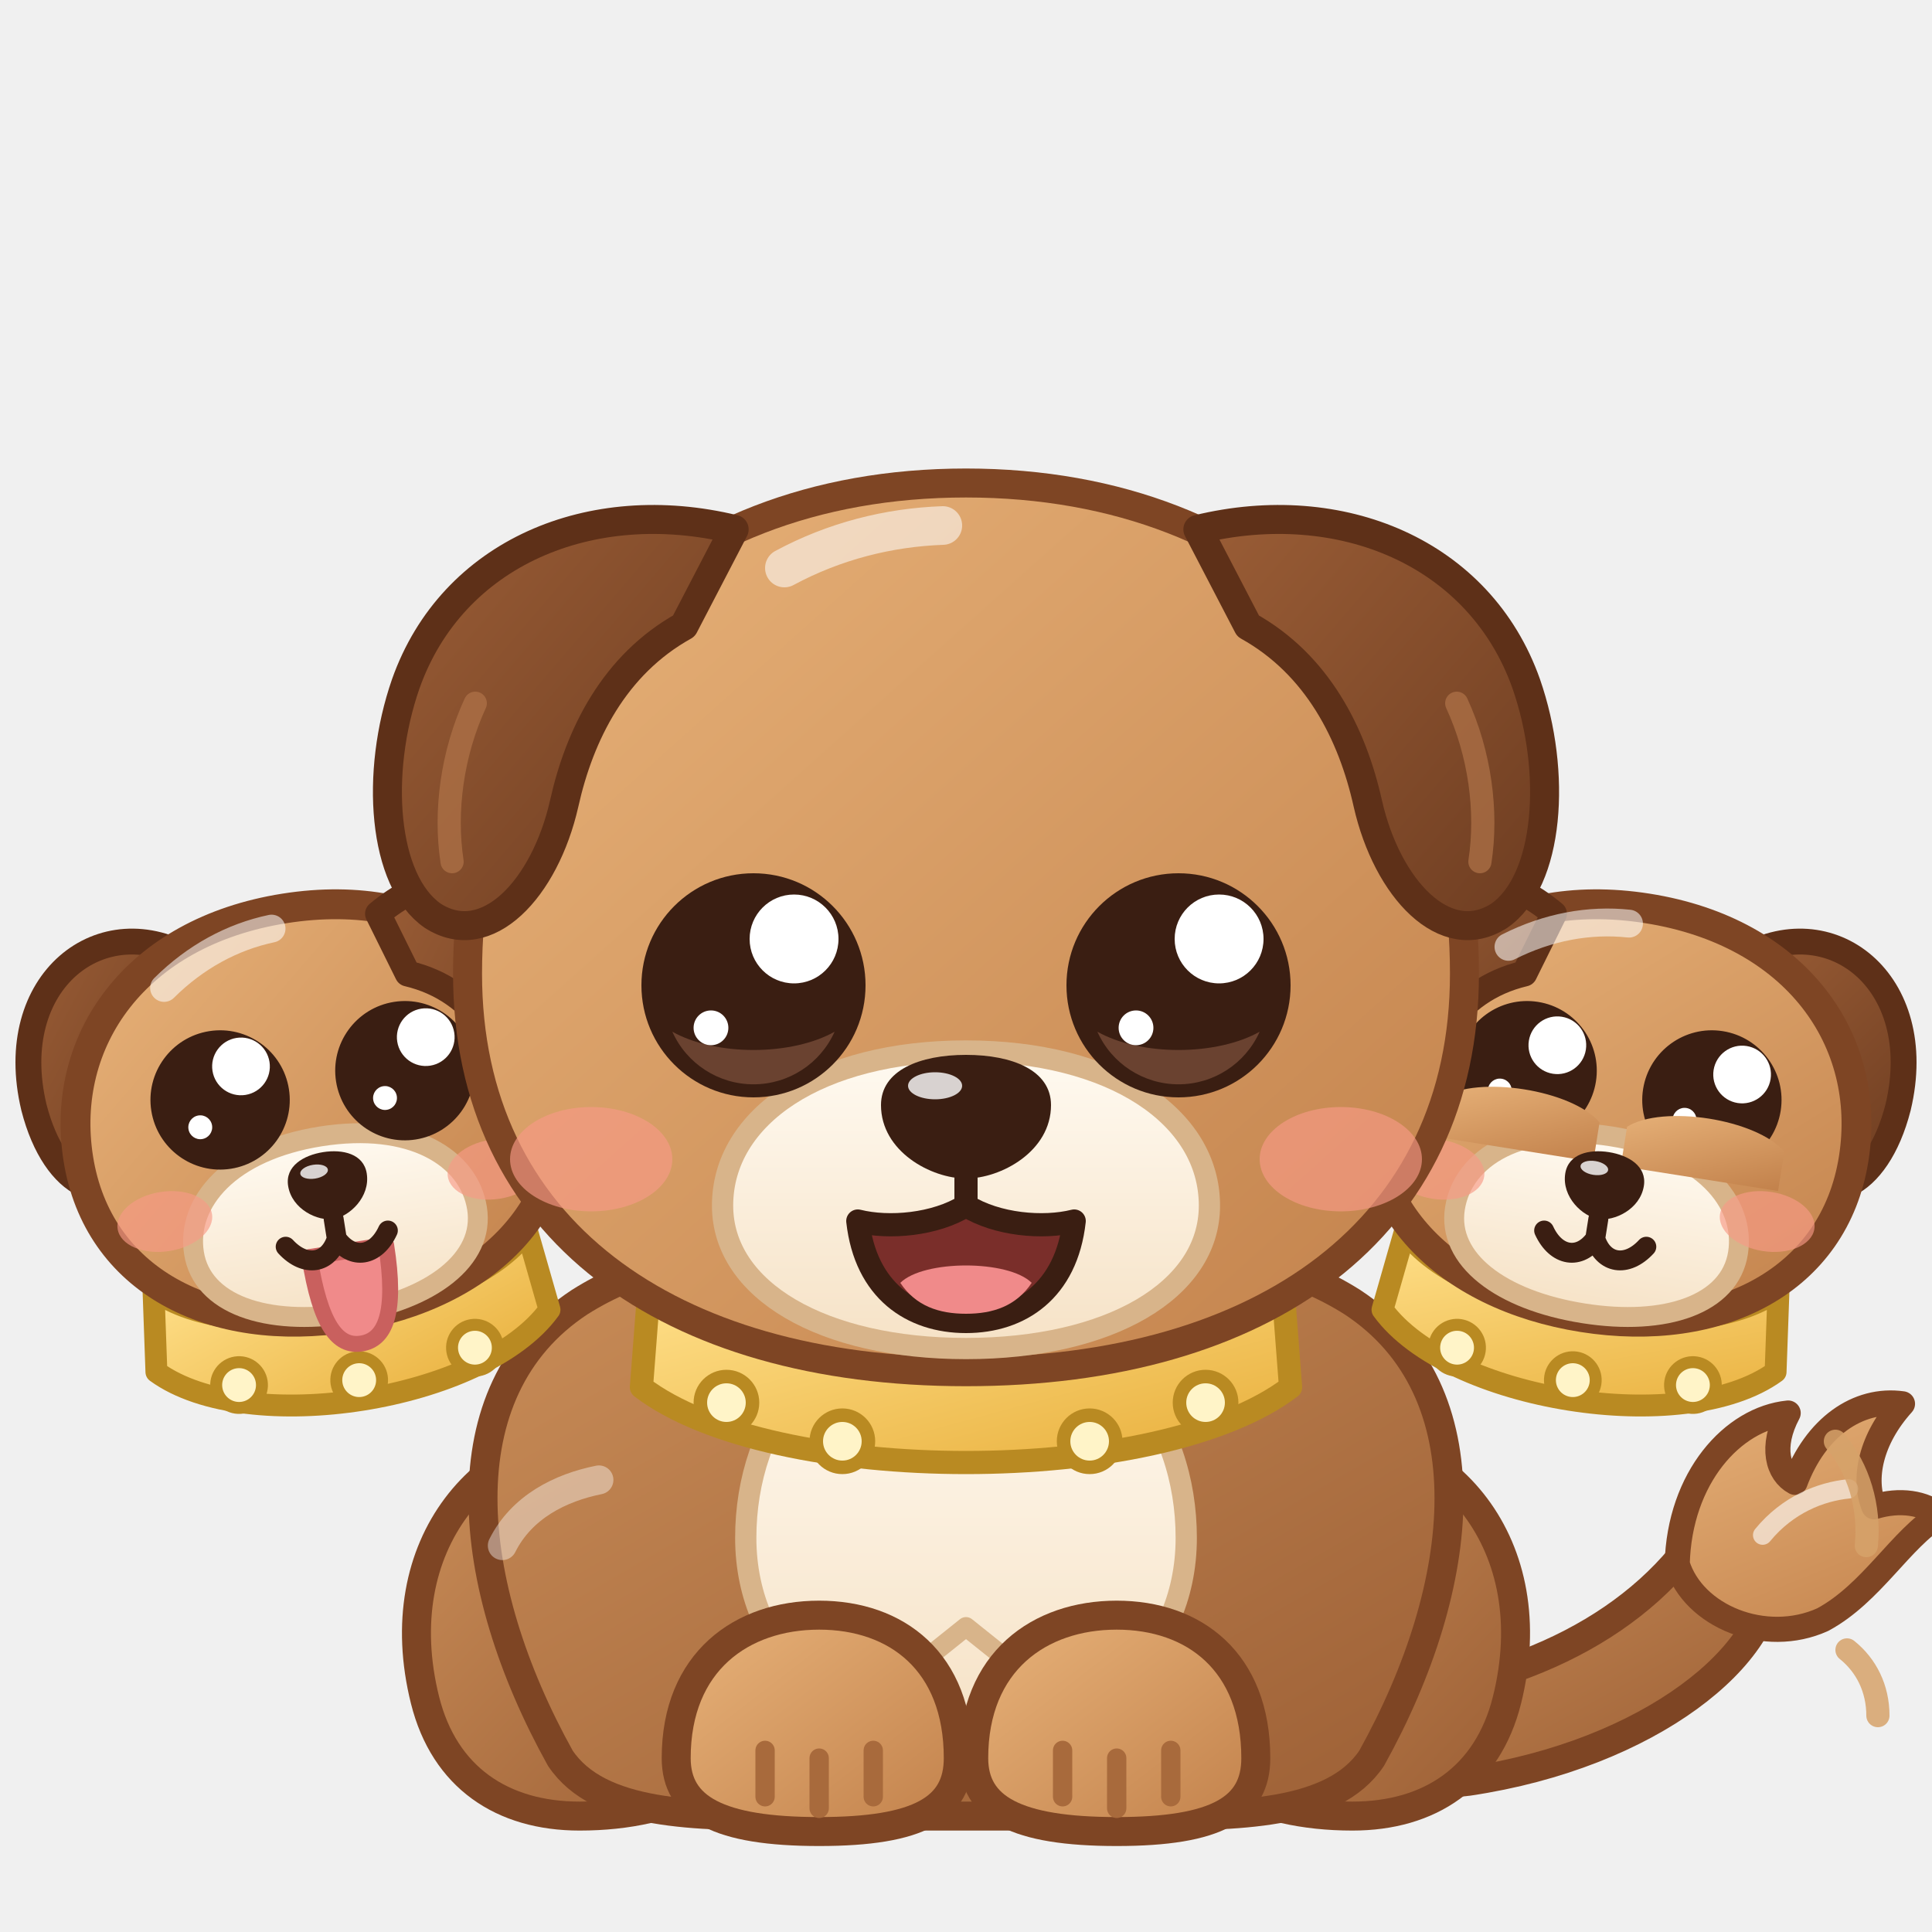
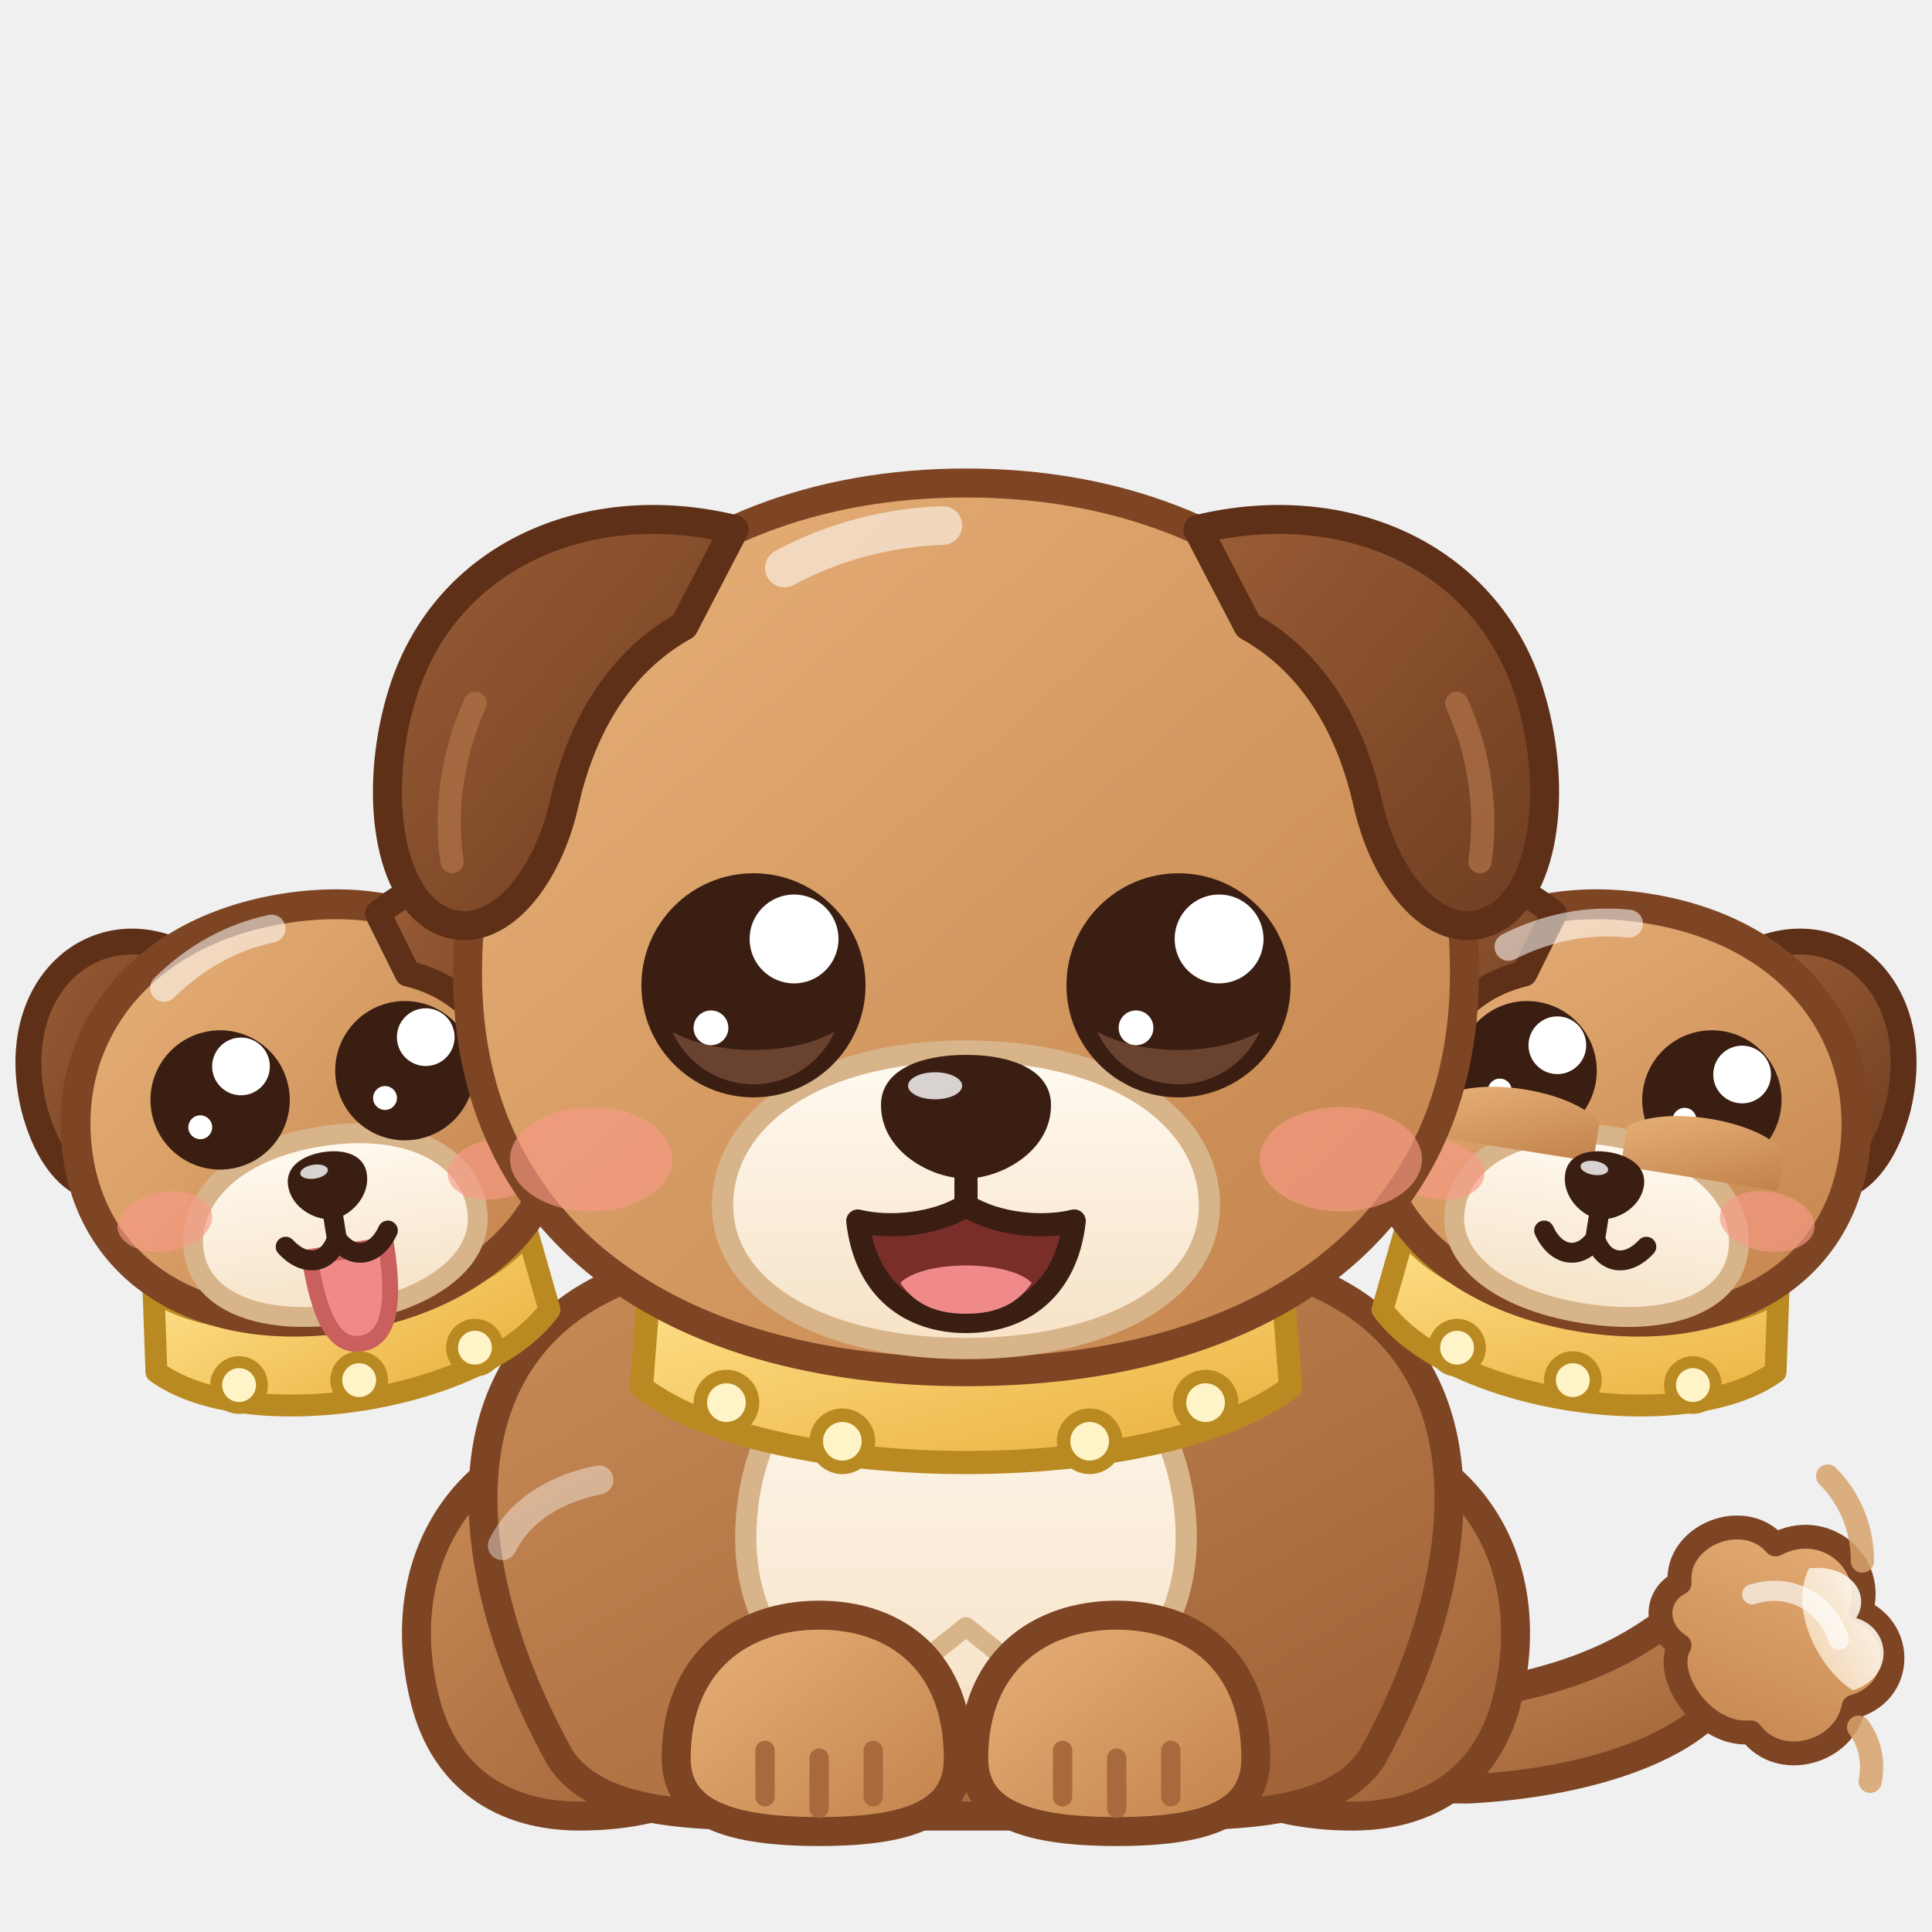
<svg xmlns="http://www.w3.org/2000/svg" viewBox="0 0 100 100" width="480" height="480">
  <defs>
    <linearGradient id="cerby-f3-fur" x1="0" y1="0" x2="1" y2="1">
      <stop offset="0" stop-color="#e8b37a" />
      <stop offset="1" stop-color="#c2814b" />
    </linearGradient>
    <linearGradient id="cerby-f3-body" x1="0" y1="0" x2="1" y2="1">
      <stop offset="0" stop-color="#c98d58" />
      <stop offset="1" stop-color="#9c5f35" />
    </linearGradient>
    <linearGradient id="cerby-f3-ear" x1="0" y1="0" x2="1" y2="1">
      <stop offset="0" stop-color="#9a5d36" />
      <stop offset="1" stop-color="#6e3d21" />
    </linearGradient>
    <linearGradient id="cerby-f3-cream" x1="0" y1="0" x2="0" y2="1">
      <stop offset="0" stop-color="#fffaf1" />
      <stop offset="1" stop-color="#f6e2c6" />
    </linearGradient>
    <linearGradient id="cerby-f3-gold" x1="0" y1="0" x2="1" y2="1">
      <stop offset="0" stop-color="#ffe08a" />
      <stop offset="1" stop-color="#e8ae3a" />
    </linearGradient>
  </defs>
  <g>
-     <path d="M68 88C76 88 83 85.4 87 80.6C88.6 78.6 91.4 78.8 91.6 81.4C91.8 85.6 85.4 90.8 76 92.2C72.6 92.6 69.4 92.4 68 92Z" fill="url(#cerby-f3-body)" stroke="#7e4524" stroke-width="1.5" stroke-linejoin="round" stroke-linecap="round" />
-     <g transform="translate(90.4 80.6) rotate(28) scale(1)">
-       <path d="M-3 2C-5 -2 -4 -6 -1.6 -7.6C-1.6 -5.6 -.6 -4.6 .4 -4.6C0 -7.6 1.2 -10 3.4 -10.8C2.8 -8.4 3.4 -6.4 4.6 -5.4C5.6 -6.4 6.8 -6.8 7.8 -6.6C6.6 -4.6 6.6 -1.4 5 1C3 3.6 -1 4 -3 2Z" fill="url(#cerby-f3-fur)" stroke="#7e4524" stroke-width="1.3" stroke-linejoin="round" stroke-linecap="round" />
-       <path d="M.2 -1.4C.6 -3.4 1.8 -4.8 3 -5.6" stroke="#fff" stroke-width="1" fill="none" stroke-linecap="round" opacity=".6" />
+     <path d="M68 88C75.6 88.4 81.6 87.2 85.6 84.4C87.4 83.2 90 83.8 89.8 86.2C89.4 89.6 83.6 92.2 76 92.6C72.6 92.6 69.4 92.4 68 92Z" fill="url(#cerby-f3-body)" stroke="#7e4524" stroke-width="1.5" stroke-linejoin="round" stroke-linecap="round" />
+     <g transform="translate(90.4 84.4) rotate(62) scale(0.95)">
+       <path d="M-4 2C-6.4 1 -6 -3 -3.4 -3.6C-3.4 -6.6 0 -8 2 -6C4 -7.6 7 -6 6.4 -3.2C8.4 -1.6 7.6 2 5 2.4C4 4.8 0 5.2 -1 3.6C-2.4 4.4 -4 3.6 -4 2Z" fill="url(#cerby-f3-fur)" stroke="#7e4524" stroke-width="1.3" stroke-linejoin="round" stroke-linecap="round" />
+       <path d="M-1.4 -4.6C-.6 -6.6 1.4 -7 2.2 -5.6C3.6 -7 6 -6 5.6 -3.6C4 -2.6 .2 -2.4 -1.4 -4.6Z" fill="url(#cerby-f3-cream)" opacity=".9" />
+       <path d="M-1.6 -1.2C-1.2 -3.4 .8 -4.6 2.8 -4.2" stroke="#fff" stroke-width="1.1" fill="none" stroke-linecap="round" opacity=".65" />
    </g>
-     <path d="M95 74.6C96.2 76 96.8 78 96.6 80M95.6 85.4C96.6 86.2 97.2 87.4 97.2 88.8" stroke="#d6a26a" stroke-width="1.2" fill="none" stroke-linecap="round" opacity=".85" />
+     <path d="M94.6 76.4C95.8 77.6 96.4 79.2 96.4 80.8M96.2 89.4C96.8 90.2 97 91.2 96.8 92.2" stroke="#d6a26a" stroke-width="1.2" fill="none" stroke-linecap="round" opacity=".85" />
    <path d="M22 88C20 80 25 74 32 74 39 74 42 81 40 88 39 92 35 94 30 94 26 94 23 92 22 88Z" fill="url(#cerby-f3-body)" stroke="#7e4524" stroke-width="1.5" stroke-linejoin="round" stroke-linecap="round" />
    <path d="M78 88C80 80 75 74 68 74 61 74 58 81 60 88 61 92 65 94 70 94 74 94 77 92 78 88Z" fill="url(#cerby-f3-body)" stroke="#7e4524" stroke-width="1.5" stroke-linejoin="round" stroke-linecap="round" />
    <path d="M29 91C24 82 23 72 30 67.4 36 63.6 43 65 50 65 57 65 64 63.6 70 67.4 77 72 76 82 71 91 69 94 64 94 59 94H41C36 94 31 94 29 91Z" fill="url(#cerby-f3-body)" stroke="#7e4524" stroke-width="1.5" stroke-linejoin="round" stroke-linecap="round" />
    <path d="M50 68C57.6 68 61.4 73.6 61.4 79.6 61.4 85.8 56.4 90 50 90S38.6 85.8 38.6 79.6C38.6 73.6 42.4 68 50 68Z" fill="url(#cerby-f3-cream)" stroke="#d8b48a" stroke-width="1.1" />
    <path d="M45 84.6l2 2 3-2.4 3 2.4 2-2" fill="none" stroke="#d8b48a" stroke-width="1" stroke-linecap="round" stroke-linejoin="round" />
    <path d="M35 91C35 86 38.4 83.6 42.4 83.6S49.6 86 49.6 91C49.6 93.6 47.6 94.8 42.4 94.8S35 93.6 35 91Z" fill="url(#cerby-f3-fur)" stroke="#7e4524" stroke-width="1.5" stroke-linejoin="round" stroke-linecap="round" />
    <path d="M50.4 91C50.4 86 53.8 83.6 57.8 83.6S65 86 65 91C65 93.6 63 94.8 57.8 94.8S50.4 93.6 50.4 91Z" fill="url(#cerby-f3-fur)" stroke="#7e4524" stroke-width="1.5" stroke-linejoin="round" stroke-linecap="round" />
    <path d="M39.6 93v-2.4M42.4 93.6v-2.6M45.2 93v-2.4M55 93v-2.4M57.8 93.6v-2.6M60.6 93v-2.4" stroke="#a86a3c" stroke-width="1" stroke-linecap="round" />
    <g transform="translate(16.4 57.6) rotate(-9) scale(1.03)">
      <path d="M-9.5 7.5C-6 11.2 6 11.2 9.5 7.5L10 11.6C6 15.6 -6 15.6 -10 11.6Z" fill="url(#cerby-f3-gold)" stroke="#b98a22" stroke-width="1.1" stroke-linejoin="round" stroke-linecap="round" />
      <circle cx="-6" cy="12.9" r="1.15" fill="#fff4c8" stroke="#b98a22" stroke-width=".6" />
      <circle cx="0" cy="13.6" r="1.15" fill="#fff4c8" stroke="#b98a22" stroke-width=".6" />
      <circle cx="6" cy="12.9" r="1.15" fill="#fff4c8" stroke="#b98a22" stroke-width=".6" />
      <path d="M-5 -8.6C-9 -12 -14.5 -9 -14 -2.5C-13.6 1.8 -11 3.2 -9.4 1C-9 -2.6 -8 -5.6 -5 -6.4Z" fill="url(#cerby-f3-ear)" stroke="#5e3018" stroke-width="1.3" stroke-linejoin="round" stroke-linecap="round" />
      <path d="M0 -10.4C7.6 -10.4 12.2 -5.6 12.2 0.4C12.2 6.6 7 10.4 0 10.4S-12.2 6.6 -12.2 0.4C-12.2 -5.6 -7.6 -10.4 0 -10.4Z" fill="url(#cerby-f3-fur)" stroke="#7e4524" stroke-width="1.5" stroke-linejoin="round" stroke-linecap="round" />
      <path d="M4.6 -9.4C9.6 -12.4 14.4 -9.4 14.2 -2.4C14 2.2 12.2 4 10.6 2.2C10 -1.6 9 -4.8 5.6 -6.2Z" fill="url(#cerby-f3-ear)" stroke="#5e3018" stroke-width="1.3" stroke-linejoin="round" stroke-linecap="round" />
      <path d="M0 1.2C4.6 1.2 7.2 3.4 7.2 6C7.2 8.6 4.2 10.2 0 10.2S-7.2 8.6 -7.2 6C-7.2 3.4 -4.6 1.2 0 1.2Z" fill="url(#cerby-f3-cream)" stroke="#d8b48a" stroke-width="1" />
      <circle cx="-4.7" cy="-1.4" r="3.5" fill="#3a1e12" />
      <circle cx="-3.4" cy="-2.9" r="1.45" fill="#fff" />
      <circle cx="-5.9" cy="-0.2" r=".6" fill="#fff" />
      <circle cx="4.7" cy="-1.4" r="3.5" fill="#3a1e12" />
      <circle cx="6" cy="-2.9" r="1.45" fill="#fff" />
      <circle cx="3.5" cy="-0.2" r=".6" fill="#fff" />
      <ellipse cx="-8.4" cy="4.2" rx="2.4" ry="1.5" fill="#f79a86" opacity=".65" />
      <ellipse cx="8.4" cy="4.2" rx="2.4" ry="1.5" fill="#f79a86" opacity=".65" />
      <path d="M-2 3.4C-2 2.4 -1 2 0 2S2 2.4 2 3.4C2 4.6 0.8 5.4 0 5.4S-2 4.6 -2 3.4Z" fill="#3a1e12" />
      <ellipse cx="-.6" cy="2.9" rx=".7" ry=".35" fill="#fff" opacity=".8" />
      <path d="M-1.5 7.1C-1.5 10.6 -0.8 11.8 0.4 11.8S2.4 10.6 2.4 7.1Z" fill="#f08a8a" stroke="#c9605e" stroke-width=".8" stroke-linejoin="round" />
      <path d="M0 5.4v.9M-2.6 6.4c.8 1.2 2 1.2 2.6 0 .6 1.2 1.8 1.2 2.6 0" fill="none" stroke="#3a1e12" stroke-width="1" stroke-linecap="round" />
      <path d="M-6.6 -7.4c1.8-1.3 3.8-2 5.8-2.1" stroke="#fff" stroke-width="1.4" fill="none" stroke-linecap="round" opacity=".55" />
    </g>
    <g transform="translate(83.6 57.6) rotate(9) scale(1.03)">
      <path d="M-9.5 7.5C-6 11.2 6 11.2 9.5 7.5L10 11.6C6 15.6 -6 15.6 -10 11.6Z" fill="url(#cerby-f3-gold)" stroke="#b98a22" stroke-width="1.1" stroke-linejoin="round" stroke-linecap="round" />
      <circle cx="-6" cy="12.9" r="1.15" fill="#fff4c8" stroke="#b98a22" stroke-width=".6" />
      <circle cx="0" cy="13.6" r="1.15" fill="#fff4c8" stroke="#b98a22" stroke-width=".6" />
      <circle cx="6" cy="12.9" r="1.15" fill="#fff4c8" stroke="#b98a22" stroke-width=".6" />
      <path d="M5 -8.6C9 -12 14.5 -9 14 -2.5C13.6 1.8 11 3.2 9.4 1C9 -2.6 8 -5.6 5 -6.4Z" fill="url(#cerby-f3-ear)" stroke="#5e3018" stroke-width="1.3" stroke-linejoin="round" stroke-linecap="round" />
      <path d="M0 -10.4C7.6 -10.4 12.2 -5.6 12.2 0.4C12.2 6.6 7 10.4 0 10.4S-12.2 6.6 -12.2 0.4C-12.2 -5.6 -7.6 -10.4 0 -10.4Z" fill="url(#cerby-f3-fur)" stroke="#7e4524" stroke-width="1.5" stroke-linejoin="round" stroke-linecap="round" />
      <path d="M-4.6 -9.4C-9.6 -12.4 -14.4 -9.4 -14.2 -2.4C-14 2.2 -12.2 4 -10.6 2.2C-10 -1.6 -9 -4.8 -5.6 -6.2Z" fill="url(#cerby-f3-ear)" stroke="#5e3018" stroke-width="1.3" stroke-linejoin="round" stroke-linecap="round" />
      <path d="M0 1.2C4.6 1.2 7.2 3.4 7.2 6C7.2 8.6 4.2 10.2 0 10.2S-7.2 8.6 -7.2 6C-7.2 3.4 -4.6 1.2 0 1.2Z" fill="url(#cerby-f3-cream)" stroke="#d8b48a" stroke-width="1" />
      <circle cx="-4.7" cy="-1.4" r="3.5" fill="#3a1e12" />
      <circle cx="-3.4" cy="-2.9" r="1.45" fill="#fff" />
      <circle cx="-5.9" cy="-0.2" r=".6" fill="#fff" />
      <path d="M-8.7 0.6C-7.1 -0.8 -2.3 -0.8 -0.7 0.6L-0.7 2.6L-8.7 2.6Z" fill="url(#cerby-f3-fur)" />
      <circle cx="4.7" cy="-1.4" r="3.5" fill="#3a1e12" />
      <circle cx="6" cy="-2.9" r="1.45" fill="#fff" />
      <circle cx="3.5" cy="-0.2" r=".6" fill="#fff" />
      <path d="M0.7 0.6C2.3 -0.8 7.1 -0.8 8.7 0.6L8.7 2.6L0.7 2.6Z" fill="url(#cerby-f3-fur)" />
      <ellipse cx="-8.4" cy="4.2" rx="2.4" ry="1.5" fill="#f79a86" opacity=".65" />
      <ellipse cx="8.4" cy="4.2" rx="2.4" ry="1.5" fill="#f79a86" opacity=".65" />
      <path d="M-2 3.4C-2 2.4 -1 2 0 2S2 2.4 2 3.4C2 4.6 0.8 5.4 0 5.4S-2 4.6 -2 3.4Z" fill="#3a1e12" />
      <ellipse cx="-.6" cy="2.9" rx=".7" ry=".35" fill="#fff" opacity=".8" />
      <path d="M0 5.4v.9M-2.6 6.4c.8 1.2 2 1.2 2.6 0 .6 1.2 1.8 1.2 2.6 0" fill="none" stroke="#3a1e12" stroke-width="1" stroke-linecap="round" />
      <path d="M-6.6 -7.4c1.8-1.3 3.8-2 5.8-2.1" stroke="#fff" stroke-width="1.4" fill="none" stroke-linecap="round" opacity=".55" />
    </g>
    <path d="M33.6 66.6C40 71.4 60 71.4 66.4 66.6L66.8 71.8C60 77 40 77 33.2 71.8Z" fill="url(#cerby-f3-gold)" stroke="#b98a22" stroke-width="1.2" stroke-linejoin="round" stroke-linecap="round" />
    <circle cx="37.6" cy="72.6" r="1.35" fill="#fff4c8" stroke="#b98a22" stroke-width=".7" />
    <circle cx="43.6" cy="74.6" r="1.35" fill="#fff4c8" stroke="#b98a22" stroke-width=".7" />
    <circle cx="56.4" cy="74.6" r="1.35" fill="#fff4c8" stroke="#b98a22" stroke-width=".7" />
    <circle cx="62.4" cy="72.6" r="1.35" fill="#fff4c8" stroke="#b98a22" stroke-width=".7" />
    <path d="M50 25C65.8 25 75.8 35.6 75.8 50.4 75.8 63.6 65.4 71 50 71S24.2 63.6 24.2 50.4C24.2 35.6 34.2 25 50 25Z" fill="url(#cerby-f3-fur)" stroke="#7e4524" stroke-width="1.5" stroke-linejoin="round" stroke-linecap="round" />
    <path d="M38 27.4C30.6 25.6 23.4 28.6 21 35.4 19.4 40 19.8 45.6 22.4 47.4 25.2 49.2 28.2 46 29.2 41.6 30 38 31.8 34.4 35.4 32.4Z" fill="url(#cerby-f3-ear)" stroke="#5e3018" stroke-width="1.5" stroke-linejoin="round" stroke-linecap="round" />
    <path d="M62 27.4C69.4 25.6 76.6 28.6 79 35.4 80.6 40 80.2 45.6 77.6 47.4 74.8 49.2 71.8 46 70.8 41.6 70 38 68.2 34.4 64.6 32.4Z" fill="url(#cerby-f3-ear)" stroke="#5e3018" stroke-width="1.5" stroke-linejoin="round" stroke-linecap="round" />
    <path d="M24.6 36.4C23.4 39 23 42 23.4 44.6M75.4 36.4C76.6 39 77 42 76.6 44.6" stroke="#b07448" stroke-width="1.2" fill="none" stroke-linecap="round" opacity=".7" />
    <path d="M50 54.4C57.6 54.4 62.6 57.8 62.6 62.4 62.6 66.8 57.4 69.8 50 69.8S37.4 66.8 37.4 62.4C37.4 57.8 42.4 54.4 50 54.4Z" fill="url(#cerby-f3-cream)" stroke="#d8b48a" stroke-width="1.1" />
    <circle cx="39" cy="51" r="5.8" fill="#3a1e12" />
    <path d="M34.8 53.4A4.6 4.6 0 0 0 43.2 53.4 5.6 2.8 0 0 1 34.8 53.4Z" fill="#8a5a44" opacity=".6" />
    <circle cx="41.1" cy="48.6" r="2.3" fill="#fff" />
    <circle cx="36.8" cy="53.2" r=".9" fill="#fff" />
    <circle cx="61" cy="51" r="5.8" fill="#3a1e12" />
    <path d="M56.8 53.4A4.6 4.6 0 0 0 65.2 53.4 5.6 2.8 0 0 1 56.8 53.4Z" fill="#8a5a44" opacity=".6" />
    <circle cx="63.1" cy="48.6" r="2.3" fill="#fff" />
    <circle cx="58.8" cy="53.2" r=".9" fill="#fff" />
    <ellipse cx="30.6" cy="60" rx="4.2" ry="2.7" fill="#f79a86" opacity=".65" />
    <ellipse cx="69.4" cy="60" rx="4.2" ry="2.7" fill="#f79a86" opacity=".65" />
    <path d="M45.6 57.2C45.6 55.4 47.6 54.6 50 54.6S54.4 55.4 54.4 57.2C54.4 59.6 51.8 61 50 61S45.6 59.6 45.6 57.2Z" fill="#3a1e12" />
    <ellipse cx="48.4" cy="56.2" rx="1.4" ry=".7" fill="#fff" opacity=".8" />
    <path d="M50 61v1.4M44.4 63.2C46 63.6 48.4 63.4 50 62.4 51.6 63.4 54 63.6 55.6 63.2 55.2 66.8 52.8 68.4 50 68.4S44.8 66.8 44.4 63.2Z" fill="#7a2e2a" stroke="#3a1e12" stroke-width="1.2" stroke-linejoin="round" stroke-linecap="round" />
    <path d="M46.6 66.4C47.8 65.2 52.2 65.2 53.4 66.4 52.6 67.6 51.4 68 50 68S47.4 67.6 46.6 66.4Z" fill="#f08a8a" />
    <path d="M40.6 29.4c2.6-1.4 5.4-2.1 8.2-2.2" stroke="#fff" stroke-width="2" fill="none" stroke-linecap="round" opacity=".55" />
    <path d="M26 80c1-2 3-3 5-3.4" stroke="#fff" stroke-width="1.5" fill="none" stroke-linecap="round" opacity=".4" />
  </g>
</svg>
